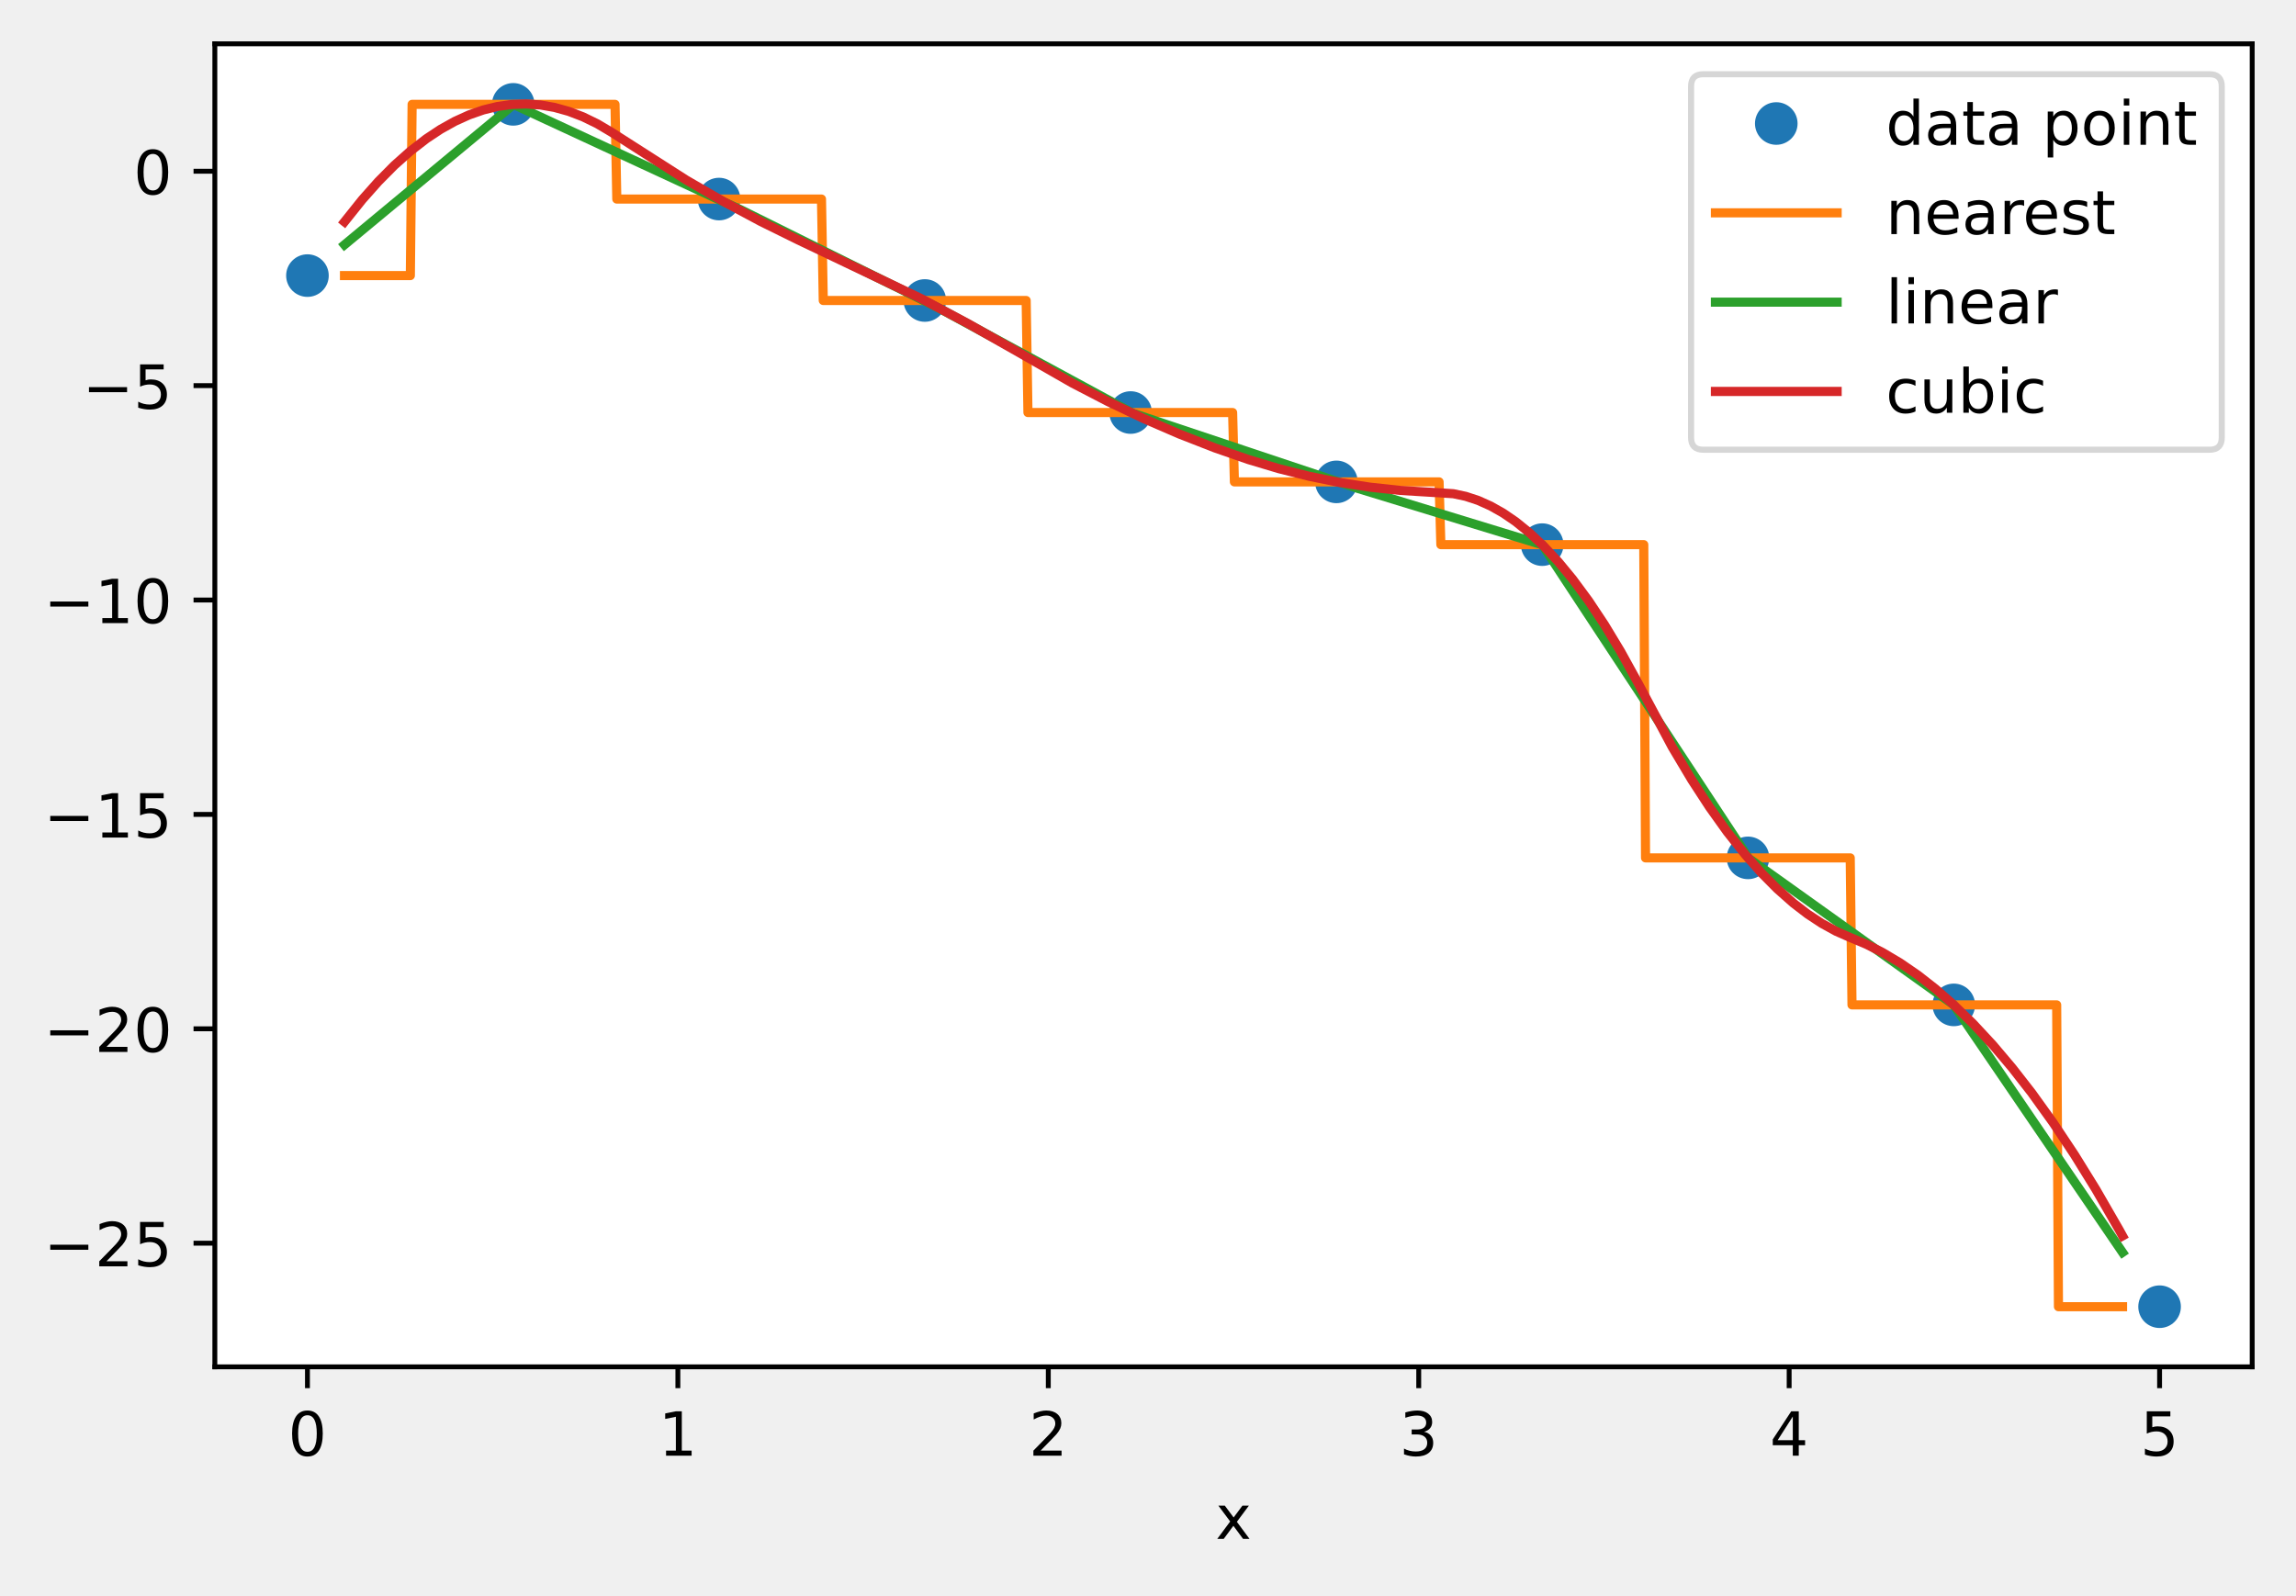
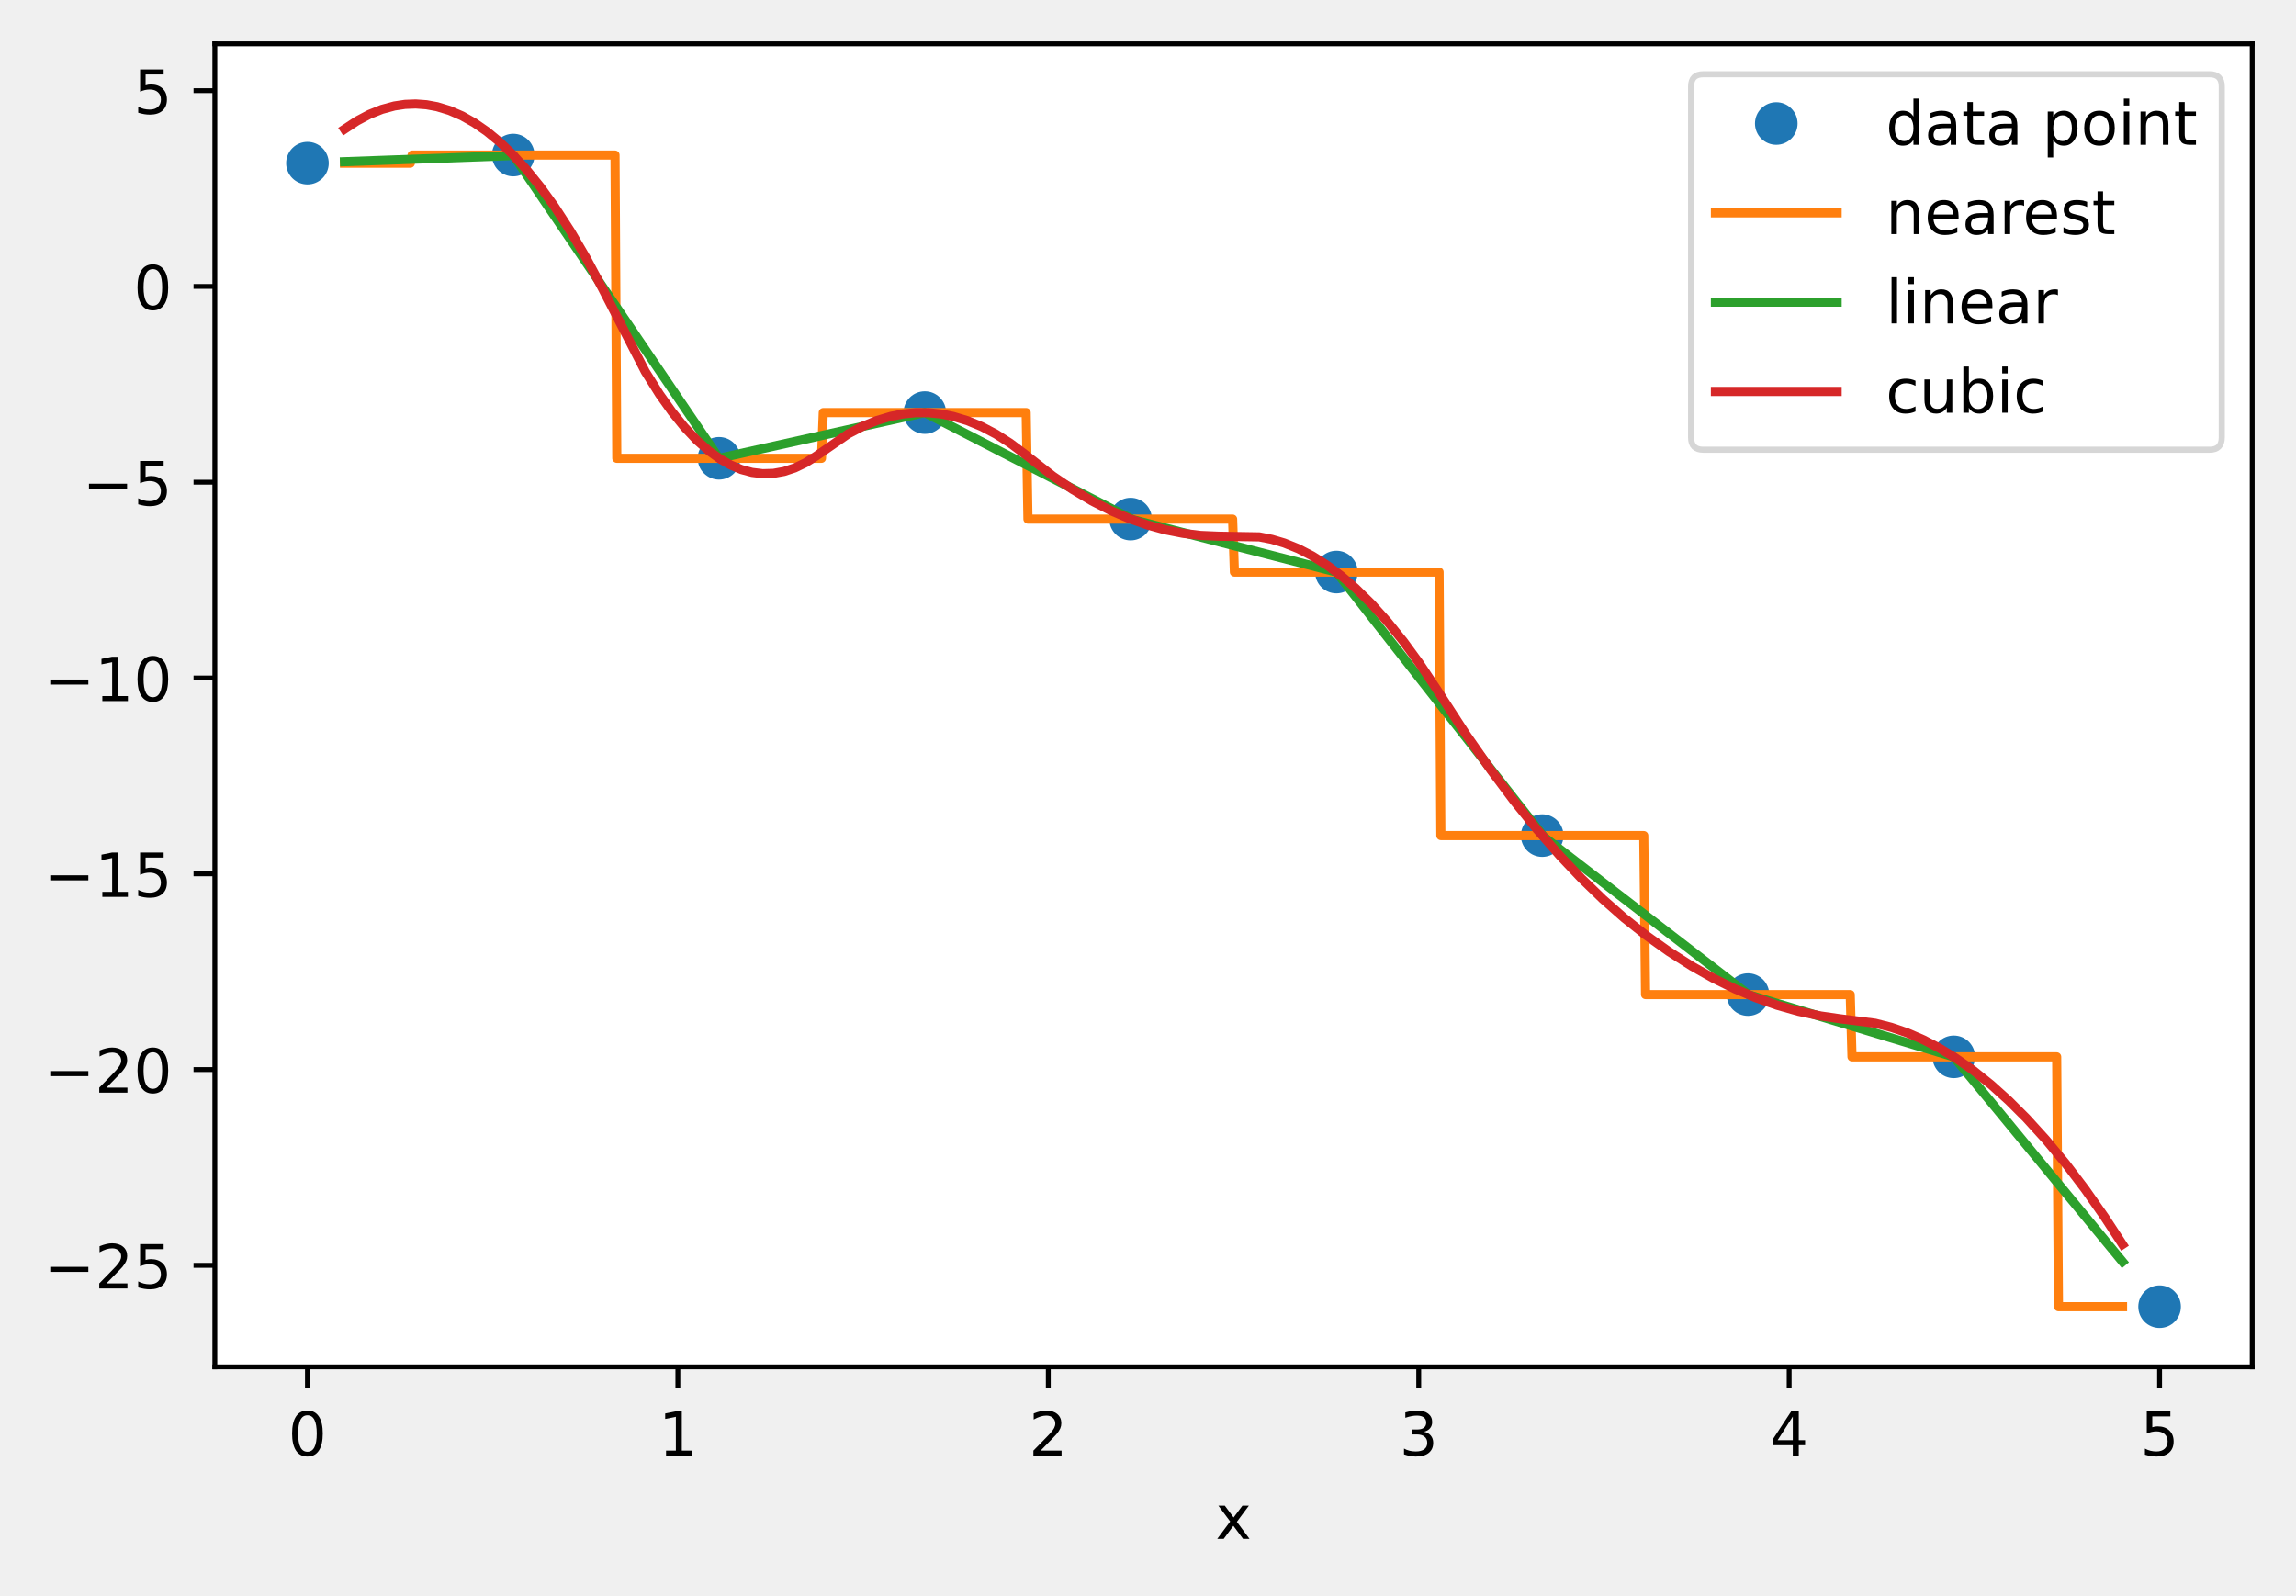
<svg xmlns="http://www.w3.org/2000/svg" xmlns:xlink="http://www.w3.org/1999/xlink" height="262.196pt" version="1.1" viewBox="0 0 377.305 262.196" width="377.305pt">
  <defs>
    <style type="text/css">*{stroke-linecap:butt;stroke-linejoin:round;}</style>
  </defs>
  <g id="figure_1">
    <g id="patch_1">
      <path d="M 0 262.196  L 377.305 262.196  L 377.305 0  L 0 0  z " style="fill:none;" />
    </g>
    <g id="axes_1">
      <g id="patch_2">
        <path d="M 35.305 224.64  L 370.105 224.64  L 370.105 7.2  L 35.305 7.2  z " style="fill:#ffffff;" />
      </g>
      <g id="matplotlib.axis_1">
        <g id="xtick_1">
          <g id="line2d_1">
            <defs>
-               <path d="M 0 0  L 0 3.5  " id="mb67c23d2bf" style="stroke:#000000;stroke-width:0.8;" />
-             </defs>
-             <g>
-               <use style="stroke:#000000;stroke-width:0.8;" x="50.523" xlink:href="#mb67c23d2bf" y="224.64" />
+               <path d="M 0 0  L 0 3.5  " id="m0f833b8d4b" style="stroke:#000000;stroke-width:0.8;" />
+             </defs>
+             <g>
+               <use style="stroke:#000000;stroke-width:0.8;" x="50.523" xlink:href="#m0f833b8d4b" y="224.64" />
            </g>
          </g>
          <g id="text_1">
            <g transform="translate(47.34162 239.2384)scale(0.1 -0.1)">
              <defs>
                <path d="M 31.781 66.406  Q 24.172 66.406 20.328 58.906  Q 16.5 51.422 16.5 36.375  Q 16.5 21.391 20.328 13.891  Q 24.172 6.391 31.781 6.391  Q 39.453 6.391 43.281 13.891  Q 47.125 21.391 47.125 36.375  Q 47.125 51.422 43.281 58.906  Q 39.453 66.406 31.781 66.406  z M 31.781 74.219  Q 44.047 74.219 50.516 64.516  Q 56.984 54.828 56.984 36.375  Q 56.984 17.969 50.516 8.266  Q 44.047 -1.422 31.781 -1.422  Q 19.531 -1.422 13.062 8.266  Q 6.594 17.969 6.594 36.375  Q 6.594 54.828 13.062 64.516  Q 19.531 74.219 31.781 74.219  z " id="DejaVuSans-48" />
              </defs>
              <use xlink:href="#DejaVuSans-48" />
            </g>
          </g>
        </g>
        <g id="xtick_2">
          <g id="line2d_2">
            <g>
-               <use style="stroke:#000000;stroke-width:0.8;" x="111.396" xlink:href="#mb67c23d2bf" y="224.64" />
+               <use style="stroke:#000000;stroke-width:0.8;" x="111.396" xlink:href="#m0f833b8d4b" y="224.64" />
            </g>
          </g>
          <g id="text_2">
            <g transform="translate(108.2143 239.2384)scale(0.1 -0.1)">
              <defs>
                <path d="M 12.406 8.297  L 28.516 8.297  L 28.516 63.922  L 10.984 60.406  L 10.984 69.391  L 28.422 72.906  L 38.281 72.906  L 38.281 8.297  L 54.391 8.297  L 54.391 0  L 12.406 0  z " id="DejaVuSans-49" />
              </defs>
              <use xlink:href="#DejaVuSans-49" />
            </g>
          </g>
        </g>
        <g id="xtick_3">
          <g id="line2d_3">
            <g>
-               <use style="stroke:#000000;stroke-width:0.8;" x="172.268" xlink:href="#mb67c23d2bf" y="224.64" />
+               <use style="stroke:#000000;stroke-width:0.8;" x="172.268" xlink:href="#m0f833b8d4b" y="224.64" />
            </g>
          </g>
          <g id="text_3">
            <g transform="translate(169.0871 239.2384)scale(0.1 -0.1)">
              <defs>
                <path d="M 19.188 8.297  L 53.609 8.297  L 53.609 0  L 7.328 0  L 7.328 8.297  Q 12.938 14.109 22.625 23.891  Q 32.328 33.688 34.812 36.531  Q 39.547 41.844 41.422 45.531  Q 43.312 49.219 43.312 52.781  Q 43.312 58.594 39.234 62.25  Q 35.156 65.922 28.609 65.922  Q 23.969 65.922 18.812 64.312  Q 13.672 62.703 7.812 59.422  L 7.812 69.391  Q 13.766 71.781 18.938 73  Q 24.125 74.219 28.422 74.219  Q 39.75 74.219 46.484 68.547  Q 53.219 62.891 53.219 53.422  Q 53.219 48.922 51.531 44.891  Q 49.859 40.875 45.406 35.406  Q 44.188 33.984 37.641 27.219  Q 31.109 20.453 19.188 8.297  z " id="DejaVuSans-50" />
              </defs>
              <use xlink:href="#DejaVuSans-50" />
            </g>
          </g>
        </g>
        <g id="xtick_4">
          <g id="line2d_4">
            <g>
-               <use style="stroke:#000000;stroke-width:0.8;" x="233.141" xlink:href="#mb67c23d2bf" y="224.64" />
+               <use style="stroke:#000000;stroke-width:0.8;" x="233.141" xlink:href="#m0f833b8d4b" y="224.64" />
            </g>
          </g>
          <g id="text_4">
            <g transform="translate(229.9598 239.2384)scale(0.1 -0.1)">
              <defs>
                <path d="M 40.578 39.312  Q 47.656 37.797 51.625 33  Q 55.609 28.219 55.609 21.188  Q 55.609 10.406 48.188 4.484  Q 40.766 -1.422 27.094 -1.422  Q 22.516 -1.422 17.656 -0.516  Q 12.797 0.391 7.625 2.203  L 7.625 11.719  Q 11.719 9.328 16.594 8.109  Q 21.484 6.891 26.812 6.891  Q 36.078 6.891 40.938 10.547  Q 45.797 14.203 45.797 21.188  Q 45.797 27.641 41.281 31.266  Q 36.766 34.906 28.719 34.906  L 20.219 34.906  L 20.219 43.016  L 29.109 43.016  Q 36.375 43.016 40.234 45.922  Q 44.094 48.828 44.094 54.297  Q 44.094 59.906 40.109 62.906  Q 36.141 65.922 28.719 65.922  Q 24.656 65.922 20.016 65.031  Q 15.375 64.156 9.812 62.312  L 9.812 71.094  Q 15.438 72.656 20.344 73.438  Q 25.25 74.219 29.594 74.219  Q 40.828 74.219 47.359 69.109  Q 53.906 64.016 53.906 55.328  Q 53.906 49.266 50.438 45.094  Q 46.969 40.922 40.578 39.312  z " id="DejaVuSans-51" />
              </defs>
              <use xlink:href="#DejaVuSans-51" />
            </g>
          </g>
        </g>
        <g id="xtick_5">
          <g id="line2d_5">
            <g>
-               <use style="stroke:#000000;stroke-width:0.8;" x="294.014" xlink:href="#mb67c23d2bf" y="224.64" />
+               <use style="stroke:#000000;stroke-width:0.8;" x="294.014" xlink:href="#m0f833b8d4b" y="224.64" />
            </g>
          </g>
          <g id="text_5">
            <g transform="translate(290.8325 239.2384)scale(0.1 -0.1)">
              <defs>
                <path d="M 37.797 64.312  L 12.891 25.391  L 37.797 25.391  z M 35.203 72.906  L 47.609 72.906  L 47.609 25.391  L 58.016 25.391  L 58.016 17.188  L 47.609 17.188  L 47.609 0  L 37.797 0  L 37.797 17.188  L 4.891 17.188  L 4.891 26.703  z " id="DejaVuSans-52" />
              </defs>
              <use xlink:href="#DejaVuSans-52" />
            </g>
          </g>
        </g>
        <g id="xtick_6">
          <g id="line2d_6">
            <g>
-               <use style="stroke:#000000;stroke-width:0.8;" x="354.887" xlink:href="#mb67c23d2bf" y="224.64" />
+               <use style="stroke:#000000;stroke-width:0.8;" x="354.887" xlink:href="#m0f833b8d4b" y="224.64" />
            </g>
          </g>
          <g id="text_6">
            <g transform="translate(351.7053 239.2384)scale(0.1 -0.1)">
              <defs>
                <path d="M 10.797 72.906  L 49.516 72.906  L 49.516 64.594  L 19.828 64.594  L 19.828 46.734  Q 21.969 47.469 24.109 47.828  Q 26.266 48.188 28.422 48.188  Q 40.625 48.188 47.75 41.5  Q 54.891 34.812 54.891 23.391  Q 54.891 11.625 47.562 5.094  Q 40.234 -1.422 26.906 -1.422  Q 22.312 -1.422 17.547 -0.641  Q 12.797 0.141 7.719 1.703  L 7.719 11.625  Q 12.109 9.234 16.797 8.062  Q 21.484 6.891 26.703 6.891  Q 35.156 6.891 40.078 11.328  Q 45.016 15.766 45.016 23.391  Q 45.016 31 40.078 35.438  Q 35.156 39.891 26.703 39.891  Q 22.75 39.891 18.812 39.016  Q 14.891 38.141 10.797 36.281  z " id="DejaVuSans-53" />
              </defs>
              <use xlink:href="#DejaVuSans-53" />
            </g>
          </g>
        </g>
        <g id="text_7">
          <g transform="translate(199.7453 252.9166)scale(0.1 -0.1)">
            <defs>
              <path d="M 54.891 54.688  L 35.109 28.078  L 55.906 0  L 45.312 0  L 29.391 21.484  L 13.484 0  L 2.875 0  L 24.125 28.609  L 4.688 54.688  L 15.281 54.688  L 29.781 35.203  L 44.281 54.688  z " id="DejaVuSans-120" />
            </defs>
            <use xlink:href="#DejaVuSans-120" />
          </g>
        </g>
      </g>
      <g id="matplotlib.axis_2">
        <g id="ytick_1">
          <g id="line2d_7">
            <defs>
-               <path d="M 0 0  L -3.5 0  " id="m41a01a8e31" style="stroke:#000000;stroke-width:0.8;" />
-             </defs>
-             <g>
-               <use style="stroke:#000000;stroke-width:0.8;" x="35.305" xlink:href="#m41a01a8e31" y="204.319" />
+               <path d="M 0 0  L -3.5 0  " id="maabe296175" style="stroke:#000000;stroke-width:0.8;" />
+             </defs>
+             <g>
+               <use style="stroke:#000000;stroke-width:0.8;" x="35.305" xlink:href="#maabe296175" y="207.96" />
            </g>
          </g>
          <g id="text_8">
-             <g transform="translate(7.2 208.1181)scale(0.1 -0.1)">
+             <g transform="translate(7.2 211.7592)scale(0.1 -0.1)">
              <defs>
                <path d="M 10.594 35.5  L 73.188 35.5  L 73.188 27.203  L 10.594 27.203  z " id="DejaVuSans-8722" />
              </defs>
              <use xlink:href="#DejaVuSans-8722" />
              <use x="83.789" xlink:href="#DejaVuSans-50" />
              <use x="147.412" xlink:href="#DejaVuSans-53" />
            </g>
          </g>
        </g>
        <g id="ytick_2">
          <g id="line2d_8">
            <g>
-               <use style="stroke:#000000;stroke-width:0.8;" x="35.305" xlink:href="#m41a01a8e31" y="169.083" />
+               <use style="stroke:#000000;stroke-width:0.8;" x="35.305" xlink:href="#maabe296175" y="175.783" />
            </g>
          </g>
          <g id="text_9">
-             <g transform="translate(7.2 172.8823)scale(0.1 -0.1)">
+             <g transform="translate(7.2 179.582)scale(0.1 -0.1)">
              <use xlink:href="#DejaVuSans-8722" />
              <use x="83.789" xlink:href="#DejaVuSans-50" />
              <use x="147.412" xlink:href="#DejaVuSans-48" />
            </g>
          </g>
        </g>
        <g id="ytick_3">
          <g id="line2d_9">
            <g>
-               <use style="stroke:#000000;stroke-width:0.8;" x="35.305" xlink:href="#m41a01a8e31" y="133.847" />
+               <use style="stroke:#000000;stroke-width:0.8;" x="35.305" xlink:href="#maabe296175" y="143.606" />
            </g>
          </g>
          <g id="text_10">
-             <g transform="translate(7.2 137.6466)scale(0.1 -0.1)">
+             <g transform="translate(7.2 147.4048)scale(0.1 -0.1)">
              <use xlink:href="#DejaVuSans-8722" />
              <use x="83.789" xlink:href="#DejaVuSans-49" />
              <use x="147.412" xlink:href="#DejaVuSans-53" />
            </g>
          </g>
        </g>
        <g id="ytick_4">
          <g id="line2d_10">
            <g>
-               <use style="stroke:#000000;stroke-width:0.8;" x="35.305" xlink:href="#m41a01a8e31" y="98.612" />
+               <use style="stroke:#000000;stroke-width:0.8;" x="35.305" xlink:href="#maabe296175" y="111.428" />
            </g>
          </g>
          <g id="text_11">
-             <g transform="translate(7.2 102.4108)scale(0.1 -0.1)">
+             <g transform="translate(7.2 115.2276)scale(0.1 -0.1)">
              <use xlink:href="#DejaVuSans-8722" />
              <use x="83.789" xlink:href="#DejaVuSans-49" />
              <use x="147.412" xlink:href="#DejaVuSans-48" />
            </g>
          </g>
        </g>
        <g id="ytick_5">
          <g id="line2d_11">
            <g>
-               <use style="stroke:#000000;stroke-width:0.8;" x="35.305" xlink:href="#m41a01a8e31" y="63.376" />
+               <use style="stroke:#000000;stroke-width:0.8;" x="35.305" xlink:href="#maabe296175" y="79.251" />
            </g>
          </g>
          <g id="text_12">
-             <g transform="translate(13.5625 67.17502)scale(0.1 -0.1)">
+             <g transform="translate(13.5625 83.05042)scale(0.1 -0.1)">
              <use xlink:href="#DejaVuSans-8722" />
              <use x="83.789" xlink:href="#DejaVuSans-53" />
            </g>
          </g>
        </g>
        <g id="ytick_6">
          <g id="line2d_12">
            <g>
-               <use style="stroke:#000000;stroke-width:0.8;" x="35.305" xlink:href="#m41a01a8e31" y="28.14" />
+               <use style="stroke:#000000;stroke-width:0.8;" x="35.305" xlink:href="#maabe296175" y="47.074" />
            </g>
          </g>
          <g id="text_13">
-             <g transform="translate(21.94219 31.93924)scale(0.1 -0.1)">
+             <g transform="translate(21.94219 50.87323)scale(0.1 -0.1)">
              <use xlink:href="#DejaVuSans-48" />
            </g>
          </g>
        </g>
-       </g>
-       <g id="line2d_13">
+         <g id="ytick_7">
+           <g id="line2d_13">
+             <g>
+               <use style="stroke:#000000;stroke-width:0.8;" x="35.305" xlink:href="#maabe296175" y="14.897" />
+             </g>
+           </g>
+           <g id="text_14">
+             <g transform="translate(21.94219 18.69605)scale(0.1 -0.1)">
+               <use xlink:href="#DejaVuSans-53" />
+             </g>
+           </g>
+         </g>
+       </g>
+       <g id="line2d_14">
        <defs>
-           <path d="M 0 3  C 0.796 3 1.559 2.684 2.121 2.121  C 2.684 1.559 3 0.796 3 0  C 3 -0.796 2.684 -1.559 2.121 -2.121  C 1.559 -2.684 0.796 -3 0 -3  C -0.796 -3 -1.559 -2.684 -2.121 -2.121  C -2.684 -1.559 -3 -0.796 -3 0  C -3 0.796 -2.684 1.559 -2.121 2.121  C -1.559 2.684 -0.796 3 0 3  z " id="mc2061b54e4" style="stroke:#1f77b4;" />
+           <path d="M 0 3  C 0.796 3 1.559 2.684 2.121 2.121  C 2.684 1.559 3 0.796 3 0  C 3 -0.796 2.684 -1.559 2.121 -2.121  C 1.559 -2.684 0.796 -3 0 -3  C -0.796 -3 -1.559 -2.684 -2.121 -2.121  C -2.684 -1.559 -3 -0.796 -3 0  C -3 0.796 -2.684 1.559 -2.121 2.121  C -1.559 2.684 -0.796 3 0 3  z " id="ma60b5a158a" style="stroke:#1f77b4;" />
        </defs>
-         <g clip-path="url(#p80185cd935)">
-           <use style="fill:#1f77b4;stroke:#1f77b4;" x="50.523" xlink:href="#mc2061b54e4" y="45.294" />
-           <use style="fill:#1f77b4;stroke:#1f77b4;" x="84.341" xlink:href="#mc2061b54e4" y="17.15" />
-           <use style="fill:#1f77b4;stroke:#1f77b4;" x="118.159" xlink:href="#mc2061b54e4" y="32.715" />
-           <use style="fill:#1f77b4;stroke:#1f77b4;" x="151.977" xlink:href="#mc2061b54e4" y="49.386" />
-           <use style="fill:#1f77b4;stroke:#1f77b4;" x="185.796" xlink:href="#mc2061b54e4" y="67.8" />
-           <use style="fill:#1f77b4;stroke:#1f77b4;" x="219.614" xlink:href="#mc2061b54e4" y="79.197" />
-           <use style="fill:#1f77b4;stroke:#1f77b4;" x="253.432" xlink:href="#mc2061b54e4" y="89.511" />
-           <use style="fill:#1f77b4;stroke:#1f77b4;" x="287.25" xlink:href="#mc2061b54e4" y="140.992" />
-           <use style="fill:#1f77b4;stroke:#1f77b4;" x="321.068" xlink:href="#mc2061b54e4" y="165.154" />
-           <use style="fill:#1f77b4;stroke:#1f77b4;" x="354.887" xlink:href="#mc2061b54e4" y="214.756" />
-         </g>
-       </g>
-       <g id="line2d_14">
-         <path clip-path="url(#p80185cd935)" d="M 56.61 45.294  L 67.432 45.294  L 67.724 17.15  L 101.067 17.15  L 101.36 32.715  L 134.995 32.715  L 135.288 49.386  L 168.631 49.386  L 168.923 67.8  L 202.558 67.8  L 202.851 79.197  L 236.486 79.197  L 236.779 89.511  L 270.122 89.511  L 270.414 140.992  L 304.05 140.992  L 304.342 165.154  L 337.977 165.154  L 338.27 214.756  L 348.799 214.756  L 348.799 214.756  " style="fill:none;stroke:#ff7f0e;stroke-linecap:square;stroke-width:1.5;" />
+         <g clip-path="url(#pd0c50c3afa)">
+           <use style="fill:#1f77b4;stroke:#1f77b4;" x="50.523" xlink:href="#ma60b5a158a" y="26.814" />
+           <use style="fill:#1f77b4;stroke:#1f77b4;" x="84.341" xlink:href="#ma60b5a158a" y="25.484" />
+           <use style="fill:#1f77b4;stroke:#1f77b4;" x="118.159" xlink:href="#ma60b5a158a" y="75.322" />
+           <use style="fill:#1f77b4;stroke:#1f77b4;" x="151.977" xlink:href="#ma60b5a158a" y="67.81" />
+           <use style="fill:#1f77b4;stroke:#1f77b4;" x="185.796" xlink:href="#ma60b5a158a" y="85.315" />
+           <use style="fill:#1f77b4;stroke:#1f77b4;" x="219.614" xlink:href="#ma60b5a158a" y="94.016" />
+           <use style="fill:#1f77b4;stroke:#1f77b4;" x="253.432" xlink:href="#ma60b5a158a" y="137.329" />
+           <use style="fill:#1f77b4;stroke:#1f77b4;" x="287.25" xlink:href="#ma60b5a158a" y="163.46" />
+           <use style="fill:#1f77b4;stroke:#1f77b4;" x="321.068" xlink:href="#ma60b5a158a" y="173.691" />
+           <use style="fill:#1f77b4;stroke:#1f77b4;" x="354.887" xlink:href="#ma60b5a158a" y="214.756" />
+         </g>
      </g>
      <g id="line2d_15">
-         <path clip-path="url(#p80185cd935)" d="M 56.61 40.228  L 84.396 17.175  L 121.834 34.526  L 154.299 50.65  L 186.179 67.929  L 223.032 80.239  L 253.45 89.539  L 287.378 141.084  L 321.013 165.115  L 322.476 167.218  L 348.799 205.828  L 348.799 205.828  " style="fill:none;stroke:#2ca02c;stroke-linecap:square;stroke-width:1.5;" />
+         <path clip-path="url(#pd0c50c3afa)" d="M 56.61 26.814  L 67.432 26.814  L 67.724 25.484  L 101.067 25.484  L 101.36 75.322  L 134.995 75.322  L 135.288 67.81  L 168.631 67.81  L 168.923 85.315  L 202.558 85.315  L 202.851 94.016  L 236.486 94.016  L 236.779 137.329  L 270.122 137.329  L 270.414 163.46  L 304.05 163.46  L 304.342 173.691  L 337.977 173.691  L 338.27 214.756  L 348.799 214.756  L 348.799 214.756  " style="fill:none;stroke:#ff7f0e;stroke-linecap:square;stroke-width:1.5;" />
      </g>
      <g id="line2d_16">
-         <path clip-path="url(#p80185cd935)" d="M 56.61 36.458  L 59.535 32.802  L 62.167 29.837  L 64.8 27.182  L 67.432 24.837  L 70.064 22.801  L 72.404 21.251  L 74.744 19.946  L 77.084 18.885  L 79.424 18.069  L 81.764 17.497  L 84.103 17.169  L 86.443 17.087  L 88.783 17.248  L 91.123 17.655  L 93.463 18.305  L 95.803 19.201  L 98.143 20.34  L 100.482 21.725  L 112.767 29.586  L 118.909 33.134  L 125.051 36.422  L 131.193 39.451  L 151.374 49.073  L 158.979 53.132  L 166.583 57.445  L 176.235 62.969  L 182.085 66.004  L 187.934 68.789  L 193.784 71.324  L 199.634 73.609  L 205.191 75.54  L 210.163 77.027  L 215.135 78.275  L 220.107 79.287  L 225.08 80.06  L 230.052 80.597  L 234.731 80.884  L 238.826 81.141  L 240.874 81.576  L 242.921 82.252  L 244.968 83.169  L 247.016 84.326  L 249.063 85.724  L 251.403 87.616  L 253.743 89.822  L 256.083 92.342  L 258.422 95.177  L 261.055 98.742  L 263.687 102.704  L 266.319 107.064  L 269.244 112.374  L 274.801 122.781  L 278.019 128.182  L 280.944 132.672  L 283.868 136.762  L 286.793 140.452  L 289.425 143.431  L 292.058 146.086  L 294.69 148.416  L 297.03 150.216  L 299.37 151.76  L 301.71 153.048  L 304.05 154.079  L 306.682 155.185  L 309.314 156.512  L 312.239 158.248  L 315.164 160.258  L 318.089 162.543  L 321.013 165.103  L 324.231 168.236  L 327.448 171.701  L 330.665 175.499  L 333.883 179.629  L 337.392 184.513  L 340.902 189.793  L 344.412 195.468  L 348.214 202.063  L 348.799 203.118  L 348.799 203.118  " style="fill:none;stroke:#d62728;stroke-linecap:square;stroke-width:1.5;" />
+         <path clip-path="url(#pd0c50c3afa)" d="M 56.61 26.575  L 84.396 25.565  L 118.031 75.133  L 118.324 75.285  L 151.959 67.814  L 154.884 69.314  L 186.179 85.413  L 219.522 93.993  L 220.107 94.649  L 253.743 137.569  L 287.378 163.499  L 321.013 173.675  L 322.183 175.045  L 348.799 207.365  L 348.799 207.365  " style="fill:none;stroke:#2ca02c;stroke-linecap:square;stroke-width:1.5;" />
+       </g>
+       <g id="line2d_17">
+         <path clip-path="url(#pd0c50c3afa)" d="M 56.61 21.23  L 58.658 19.879  L 60.705 18.793  L 62.752 17.973  L 64.8 17.419  L 66.555 17.155  L 68.309 17.086  L 70.064 17.212  L 71.819 17.533  L 73.867 18.154  L 75.914 19.04  L 77.961 20.192  L 80.009 21.61  L 82.056 23.293  L 84.103 25.241  L 86.443 27.793  L 88.783 30.691  L 91.123 33.936  L 93.755 38.001  L 96.388 42.506  L 99.02 47.448  L 106.04 61.069  L 108.379 64.798  L 110.427 67.677  L 112.474 70.198  L 114.521 72.361  L 116.569 74.167  L 118.324 75.429  L 120.079 76.429  L 121.834 77.166  L 123.588 77.639  L 125.343 77.85  L 127.098 77.798  L 128.853 77.483  L 130.608 76.905  L 132.363 76.064  L 134.118 74.96  L 139.382 71.311  L 141.722 70.087  L 144.062 69.125  L 146.402 68.424  L 148.449 68.026  L 150.497 67.828  L 152.544 67.831  L 154.591 68.033  L 156.639 68.437  L 158.979 69.142  L 161.319 70.11  L 163.658 71.339  L 165.998 72.83  L 168.338 74.583  L 173.018 78.24  L 176.235 80.427  L 179.452 82.341  L 182.67 83.982  L 185.595 85.237  L 188.519 86.266  L 191.444 87.069  L 194.369 87.647  L 197.294 88  L 200.219 88.126  L 206.946 88.238  L 208.993 88.64  L 211.04 89.248  L 213.38 90.193  L 215.72 91.405  L 218.06 92.886  L 220.4 94.633  L 222.74 96.649  L 225.372 99.236  L 228.004 102.163  L 230.637 105.428  L 233.269 109.031  L 236.194 113.433  L 240.874 120.647  L 244.968 126.516  L 248.771 131.594  L 252.573 136.312  L 256.375 140.671  L 259.885 144.376  L 263.395 147.775  L 266.904 150.868  L 270.414 153.655  L 274.216 156.365  L 278.019 158.786  L 281.528 160.764  L 285.038 162.495  L 288.548 163.98  L 292.058 165.219  L 295.568 166.211  L 299.077 166.956  L 302.295 167.423  L 308.144 168.168  L 310.777 168.837  L 313.409 169.739  L 316.041 170.874  L 318.674 172.243  L 321.306 173.845  L 324.231 175.899  L 327.156 178.241  L 330.08 180.871  L 333.005 183.789  L 336.223 187.331  L 339.44 191.222  L 342.657 195.462  L 345.874 200.049  L 348.799 204.523  L 348.799 204.523  " style="fill:none;stroke:#d62728;stroke-linecap:square;stroke-width:1.5;" />
      </g>
      <g id="patch_3">
        <path d="M 35.305 224.64  L 35.305 7.2  " style="fill:none;stroke:#000000;stroke-linecap:square;stroke-linejoin:miter;stroke-width:0.8;" />
      </g>
      <g id="patch_4">
        <path d="M 370.105 224.64  L 370.105 7.2  " style="fill:none;stroke:#000000;stroke-linecap:square;stroke-linejoin:miter;stroke-width:0.8;" />
      </g>
      <g id="patch_5">
        <path d="M 35.305 224.64  L 370.105 224.64  " style="fill:none;stroke:#000000;stroke-linecap:square;stroke-linejoin:miter;stroke-width:0.8;" />
      </g>
      <g id="patch_6">
        <path d="M 35.305 7.2  L 370.105 7.2  " style="fill:none;stroke:#000000;stroke-linecap:square;stroke-linejoin:miter;stroke-width:0.8;" />
      </g>
      <g id="legend_1">
        <g id="patch_7">
          <path d="M 279.898 73.912  L 363.105 73.912  Q 365.105 73.912 365.105 71.912  L 365.105 14.2  Q 365.105 12.2 363.105 12.2  L 279.898 12.2  Q 277.898 12.2 277.898 14.2  L 277.898 71.912  Q 277.898 73.912 279.898 73.912  z " style="fill:#ffffff;opacity:0.8;stroke:#cccccc;stroke-linejoin:miter;" />
        </g>
-         <g id="line2d_17" />
-         <g id="line2d_18">
+         <g id="line2d_18" />
+         <g id="line2d_19">
          <g>
-             <use style="fill:#1f77b4;stroke:#1f77b4;" x="291.898" xlink:href="#mc2061b54e4" y="20.298" />
-           </g>
-         </g>
-         <g id="text_14">
+             <use style="fill:#1f77b4;stroke:#1f77b4;" x="291.898" xlink:href="#ma60b5a158a" y="20.298" />
+           </g>
+         </g>
+         <g id="text_15">
          <g transform="translate(309.8984 23.79844)scale(0.1 -0.1)">
            <defs>
              <path d="M 45.406 46.391  L 45.406 75.984  L 54.391 75.984  L 54.391 0  L 45.406 0  L 45.406 8.203  Q 42.578 3.328 38.25 0.953  Q 33.938 -1.422 27.875 -1.422  Q 17.969 -1.422 11.734 6.484  Q 5.516 14.406 5.516 27.297  Q 5.516 40.188 11.734 48.094  Q 17.969 56 27.875 56  Q 33.938 56 38.25 53.625  Q 42.578 51.266 45.406 46.391  z M 14.797 27.297  Q 14.797 17.391 18.875 11.75  Q 22.953 6.109 30.078 6.109  Q 37.203 6.109 41.297 11.75  Q 45.406 17.391 45.406 27.297  Q 45.406 37.203 41.297 42.844  Q 37.203 48.484 30.078 48.484  Q 22.953 48.484 18.875 42.844  Q 14.797 37.203 14.797 27.297  z " id="DejaVuSans-100" />
              <path d="M 34.281 27.484  Q 23.391 27.484 19.188 25  Q 14.984 22.516 14.984 16.5  Q 14.984 11.719 18.141 8.906  Q 21.297 6.109 26.703 6.109  Q 34.188 6.109 38.703 11.406  Q 43.219 16.703 43.219 25.484  L 43.219 27.484  z M 52.203 31.203  L 52.203 0  L 43.219 0  L 43.219 8.297  Q 40.141 3.328 35.547 0.953  Q 30.953 -1.422 24.312 -1.422  Q 15.922 -1.422 10.953 3.297  Q 6 8.016 6 15.922  Q 6 25.141 12.172 29.828  Q 18.359 34.516 30.609 34.516  L 43.219 34.516  L 43.219 35.406  Q 43.219 41.609 39.141 45  Q 35.062 48.391 27.688 48.391  Q 23 48.391 18.547 47.266  Q 14.109 46.141 10.016 43.891  L 10.016 52.203  Q 14.938 54.109 19.578 55.047  Q 24.219 56 28.609 56  Q 40.484 56 46.344 49.844  Q 52.203 43.703 52.203 31.203  z " id="DejaVuSans-97" />
              <path d="M 18.312 70.219  L 18.312 54.688  L 36.812 54.688  L 36.812 47.703  L 18.312 47.703  L 18.312 18.016  Q 18.312 11.328 20.141 9.422  Q 21.969 7.516 27.594 7.516  L 36.812 7.516  L 36.812 0  L 27.594 0  Q 17.188 0 13.234 3.875  Q 9.281 7.766 9.281 18.016  L 9.281 47.703  L 2.688 47.703  L 2.688 54.688  L 9.281 54.688  L 9.281 70.219  z " id="DejaVuSans-116" />
              <path id="DejaVuSans-32" />
              <path d="M 18.109 8.203  L 18.109 -20.797  L 9.078 -20.797  L 9.078 54.688  L 18.109 54.688  L 18.109 46.391  Q 20.953 51.266 25.266 53.625  Q 29.594 56 35.594 56  Q 45.562 56 51.781 48.094  Q 58.016 40.188 58.016 27.297  Q 58.016 14.406 51.781 6.484  Q 45.562 -1.422 35.594 -1.422  Q 29.594 -1.422 25.266 0.953  Q 20.953 3.328 18.109 8.203  z M 48.688 27.297  Q 48.688 37.203 44.609 42.844  Q 40.531 48.484 33.406 48.484  Q 26.266 48.484 22.188 42.844  Q 18.109 37.203 18.109 27.297  Q 18.109 17.391 22.188 11.75  Q 26.266 6.109 33.406 6.109  Q 40.531 6.109 44.609 11.75  Q 48.688 17.391 48.688 27.297  z " id="DejaVuSans-112" />
              <path d="M 30.609 48.391  Q 23.391 48.391 19.188 42.75  Q 14.984 37.109 14.984 27.297  Q 14.984 17.484 19.156 11.844  Q 23.344 6.203 30.609 6.203  Q 37.797 6.203 41.984 11.859  Q 46.188 17.531 46.188 27.297  Q 46.188 37.016 41.984 42.703  Q 37.797 48.391 30.609 48.391  z M 30.609 56  Q 42.328 56 49.016 48.375  Q 55.719 40.766 55.719 27.297  Q 55.719 13.875 49.016 6.219  Q 42.328 -1.422 30.609 -1.422  Q 18.844 -1.422 12.172 6.219  Q 5.516 13.875 5.516 27.297  Q 5.516 40.766 12.172 48.375  Q 18.844 56 30.609 56  z " id="DejaVuSans-111" />
              <path d="M 9.422 54.688  L 18.406 54.688  L 18.406 0  L 9.422 0  z M 9.422 75.984  L 18.406 75.984  L 18.406 64.594  L 9.422 64.594  z " id="DejaVuSans-105" />
              <path d="M 54.891 33.016  L 54.891 0  L 45.906 0  L 45.906 32.719  Q 45.906 40.484 42.875 44.328  Q 39.844 48.188 33.797 48.188  Q 26.516 48.188 22.312 43.547  Q 18.109 38.922 18.109 30.906  L 18.109 0  L 9.078 0  L 9.078 54.688  L 18.109 54.688  L 18.109 46.188  Q 21.344 51.125 25.703 53.562  Q 30.078 56 35.797 56  Q 45.219 56 50.047 50.172  Q 54.891 44.344 54.891 33.016  z " id="DejaVuSans-110" />
            </defs>
            <use xlink:href="#DejaVuSans-100" />
            <use x="63.477" xlink:href="#DejaVuSans-97" />
            <use x="124.756" xlink:href="#DejaVuSans-116" />
            <use x="163.965" xlink:href="#DejaVuSans-97" />
            <use x="225.244" xlink:href="#DejaVuSans-32" />
            <use x="257.031" xlink:href="#DejaVuSans-112" />
            <use x="320.508" xlink:href="#DejaVuSans-111" />
            <use x="381.689" xlink:href="#DejaVuSans-105" />
            <use x="409.473" xlink:href="#DejaVuSans-110" />
            <use x="472.852" xlink:href="#DejaVuSans-116" />
          </g>
        </g>
-         <g id="line2d_19">
+         <g id="line2d_20">
          <path d="M 281.898 34.977  L 301.898 34.977  " style="fill:none;stroke:#ff7f0e;stroke-linecap:square;stroke-width:1.5;" />
        </g>
-         <g id="line2d_20" />
-         <g id="text_15">
+         <g id="line2d_21" />
+         <g id="text_16">
          <g transform="translate(309.8984 38.47656)scale(0.1 -0.1)">
            <defs>
              <path d="M 56.203 29.594  L 56.203 25.203  L 14.891 25.203  Q 15.484 15.922 20.484 11.062  Q 25.484 6.203 34.422 6.203  Q 39.594 6.203 44.453 7.469  Q 49.312 8.734 54.109 11.281  L 54.109 2.781  Q 49.266 0.734 44.188 -0.344  Q 39.109 -1.422 33.891 -1.422  Q 20.797 -1.422 13.156 6.188  Q 5.516 13.812 5.516 26.812  Q 5.516 40.234 12.766 48.109  Q 20.016 56 32.328 56  Q 43.359 56 49.781 48.891  Q 56.203 41.797 56.203 29.594  z M 47.219 32.234  Q 47.125 39.594 43.094 43.984  Q 39.062 48.391 32.422 48.391  Q 24.906 48.391 20.391 44.141  Q 15.875 39.891 15.188 32.172  z " id="DejaVuSans-101" />
              <path d="M 41.109 46.297  Q 39.594 47.172 37.812 47.578  Q 36.031 48 33.891 48  Q 26.266 48 22.188 43.047  Q 18.109 38.094 18.109 28.812  L 18.109 0  L 9.078 0  L 9.078 54.688  L 18.109 54.688  L 18.109 46.188  Q 20.953 51.172 25.484 53.578  Q 30.031 56 36.531 56  Q 37.453 56 38.578 55.875  Q 39.703 55.766 41.062 55.516  z " id="DejaVuSans-114" />
              <path d="M 44.281 53.078  L 44.281 44.578  Q 40.484 46.531 36.375 47.5  Q 32.281 48.484 27.875 48.484  Q 21.188 48.484 17.844 46.438  Q 14.5 44.391 14.5 40.281  Q 14.5 37.156 16.891 35.375  Q 19.281 33.594 26.516 31.984  L 29.594 31.297  Q 39.156 29.25 43.188 25.516  Q 47.219 21.781 47.219 15.094  Q 47.219 7.469 41.188 3.016  Q 35.156 -1.422 24.609 -1.422  Q 20.219 -1.422 15.453 -0.562  Q 10.688 0.297 5.422 2  L 5.422 11.281  Q 10.406 8.688 15.234 7.391  Q 20.062 6.109 24.812 6.109  Q 31.156 6.109 34.562 8.281  Q 37.984 10.453 37.984 14.406  Q 37.984 18.062 35.516 20.016  Q 33.062 21.969 24.703 23.781  L 21.578 24.516  Q 13.234 26.266 9.516 29.906  Q 5.812 33.547 5.812 39.891  Q 5.812 47.609 11.281 51.797  Q 16.75 56 26.812 56  Q 31.781 56 36.172 55.266  Q 40.578 54.547 44.281 53.078  z " id="DejaVuSans-115" />
            </defs>
            <use xlink:href="#DejaVuSans-110" />
            <use x="63.379" xlink:href="#DejaVuSans-101" />
            <use x="124.902" xlink:href="#DejaVuSans-97" />
            <use x="186.182" xlink:href="#DejaVuSans-114" />
            <use x="225.045" xlink:href="#DejaVuSans-101" />
            <use x="286.568" xlink:href="#DejaVuSans-115" />
            <use x="338.668" xlink:href="#DejaVuSans-116" />
          </g>
        </g>
-         <g id="line2d_21">
+         <g id="line2d_22">
          <path d="M 281.898 49.655  L 301.898 49.655  " style="fill:none;stroke:#2ca02c;stroke-linecap:square;stroke-width:1.5;" />
        </g>
-         <g id="line2d_22" />
-         <g id="text_16">
+         <g id="line2d_23" />
+         <g id="text_17">
          <g transform="translate(309.8984 53.15469)scale(0.1 -0.1)">
            <defs>
              <path d="M 9.422 75.984  L 18.406 75.984  L 18.406 0  L 9.422 0  z " id="DejaVuSans-108" />
            </defs>
            <use xlink:href="#DejaVuSans-108" />
            <use x="27.783" xlink:href="#DejaVuSans-105" />
            <use x="55.566" xlink:href="#DejaVuSans-110" />
            <use x="118.945" xlink:href="#DejaVuSans-101" />
            <use x="180.469" xlink:href="#DejaVuSans-97" />
            <use x="241.748" xlink:href="#DejaVuSans-114" />
          </g>
        </g>
-         <g id="line2d_23">
+         <g id="line2d_24">
          <path d="M 281.898 64.333  L 301.898 64.333  " style="fill:none;stroke:#d62728;stroke-linecap:square;stroke-width:1.5;" />
        </g>
-         <g id="line2d_24" />
-         <g id="text_17">
+         <g id="line2d_25" />
+         <g id="text_18">
          <g transform="translate(309.8984 67.83281)scale(0.1 -0.1)">
            <defs>
              <path d="M 48.781 52.594  L 48.781 44.188  Q 44.969 46.297 41.141 47.344  Q 37.312 48.391 33.406 48.391  Q 24.656 48.391 19.812 42.844  Q 14.984 37.312 14.984 27.297  Q 14.984 17.281 19.812 11.734  Q 24.656 6.203 33.406 6.203  Q 37.312 6.203 41.141 7.25  Q 44.969 8.297 48.781 10.406  L 48.781 2.094  Q 45.016 0.344 40.984 -0.531  Q 36.969 -1.422 32.422 -1.422  Q 20.062 -1.422 12.781 6.344  Q 5.516 14.109 5.516 27.297  Q 5.516 40.672 12.859 48.328  Q 20.219 56 33.016 56  Q 37.156 56 41.109 55.141  Q 45.062 54.297 48.781 52.594  z " id="DejaVuSans-99" />
              <path d="M 8.5 21.578  L 8.5 54.688  L 17.484 54.688  L 17.484 21.922  Q 17.484 14.156 20.5 10.266  Q 23.531 6.391 29.594 6.391  Q 36.859 6.391 41.078 11.031  Q 45.312 15.672 45.312 23.688  L 45.312 54.688  L 54.297 54.688  L 54.297 0  L 45.312 0  L 45.312 8.406  Q 42.047 3.422 37.719 1  Q 33.406 -1.422 27.688 -1.422  Q 18.266 -1.422 13.375 4.438  Q 8.5 10.297 8.5 21.578  z M 31.109 56  z " id="DejaVuSans-117" />
              <path d="M 48.688 27.297  Q 48.688 37.203 44.609 42.844  Q 40.531 48.484 33.406 48.484  Q 26.266 48.484 22.188 42.844  Q 18.109 37.203 18.109 27.297  Q 18.109 17.391 22.188 11.75  Q 26.266 6.109 33.406 6.109  Q 40.531 6.109 44.609 11.75  Q 48.688 17.391 48.688 27.297  z M 18.109 46.391  Q 20.953 51.266 25.266 53.625  Q 29.594 56 35.594 56  Q 45.562 56 51.781 48.094  Q 58.016 40.188 58.016 27.297  Q 58.016 14.406 51.781 6.484  Q 45.562 -1.422 35.594 -1.422  Q 29.594 -1.422 25.266 0.953  Q 20.953 3.328 18.109 8.203  L 18.109 0  L 9.078 0  L 9.078 75.984  L 18.109 75.984  z " id="DejaVuSans-98" />
            </defs>
            <use xlink:href="#DejaVuSans-99" />
            <use x="54.98" xlink:href="#DejaVuSans-117" />
            <use x="118.359" xlink:href="#DejaVuSans-98" />
            <use x="181.836" xlink:href="#DejaVuSans-105" />
            <use x="209.619" xlink:href="#DejaVuSans-99" />
          </g>
        </g>
      </g>
    </g>
  </g>
  <defs>
-     <clipPath id="p80185cd935">
+     <clipPath id="pd0c50c3afa">
      <rect height="217.44" width="334.8" x="35.305" y="7.2" />
    </clipPath>
  </defs>
</svg>
